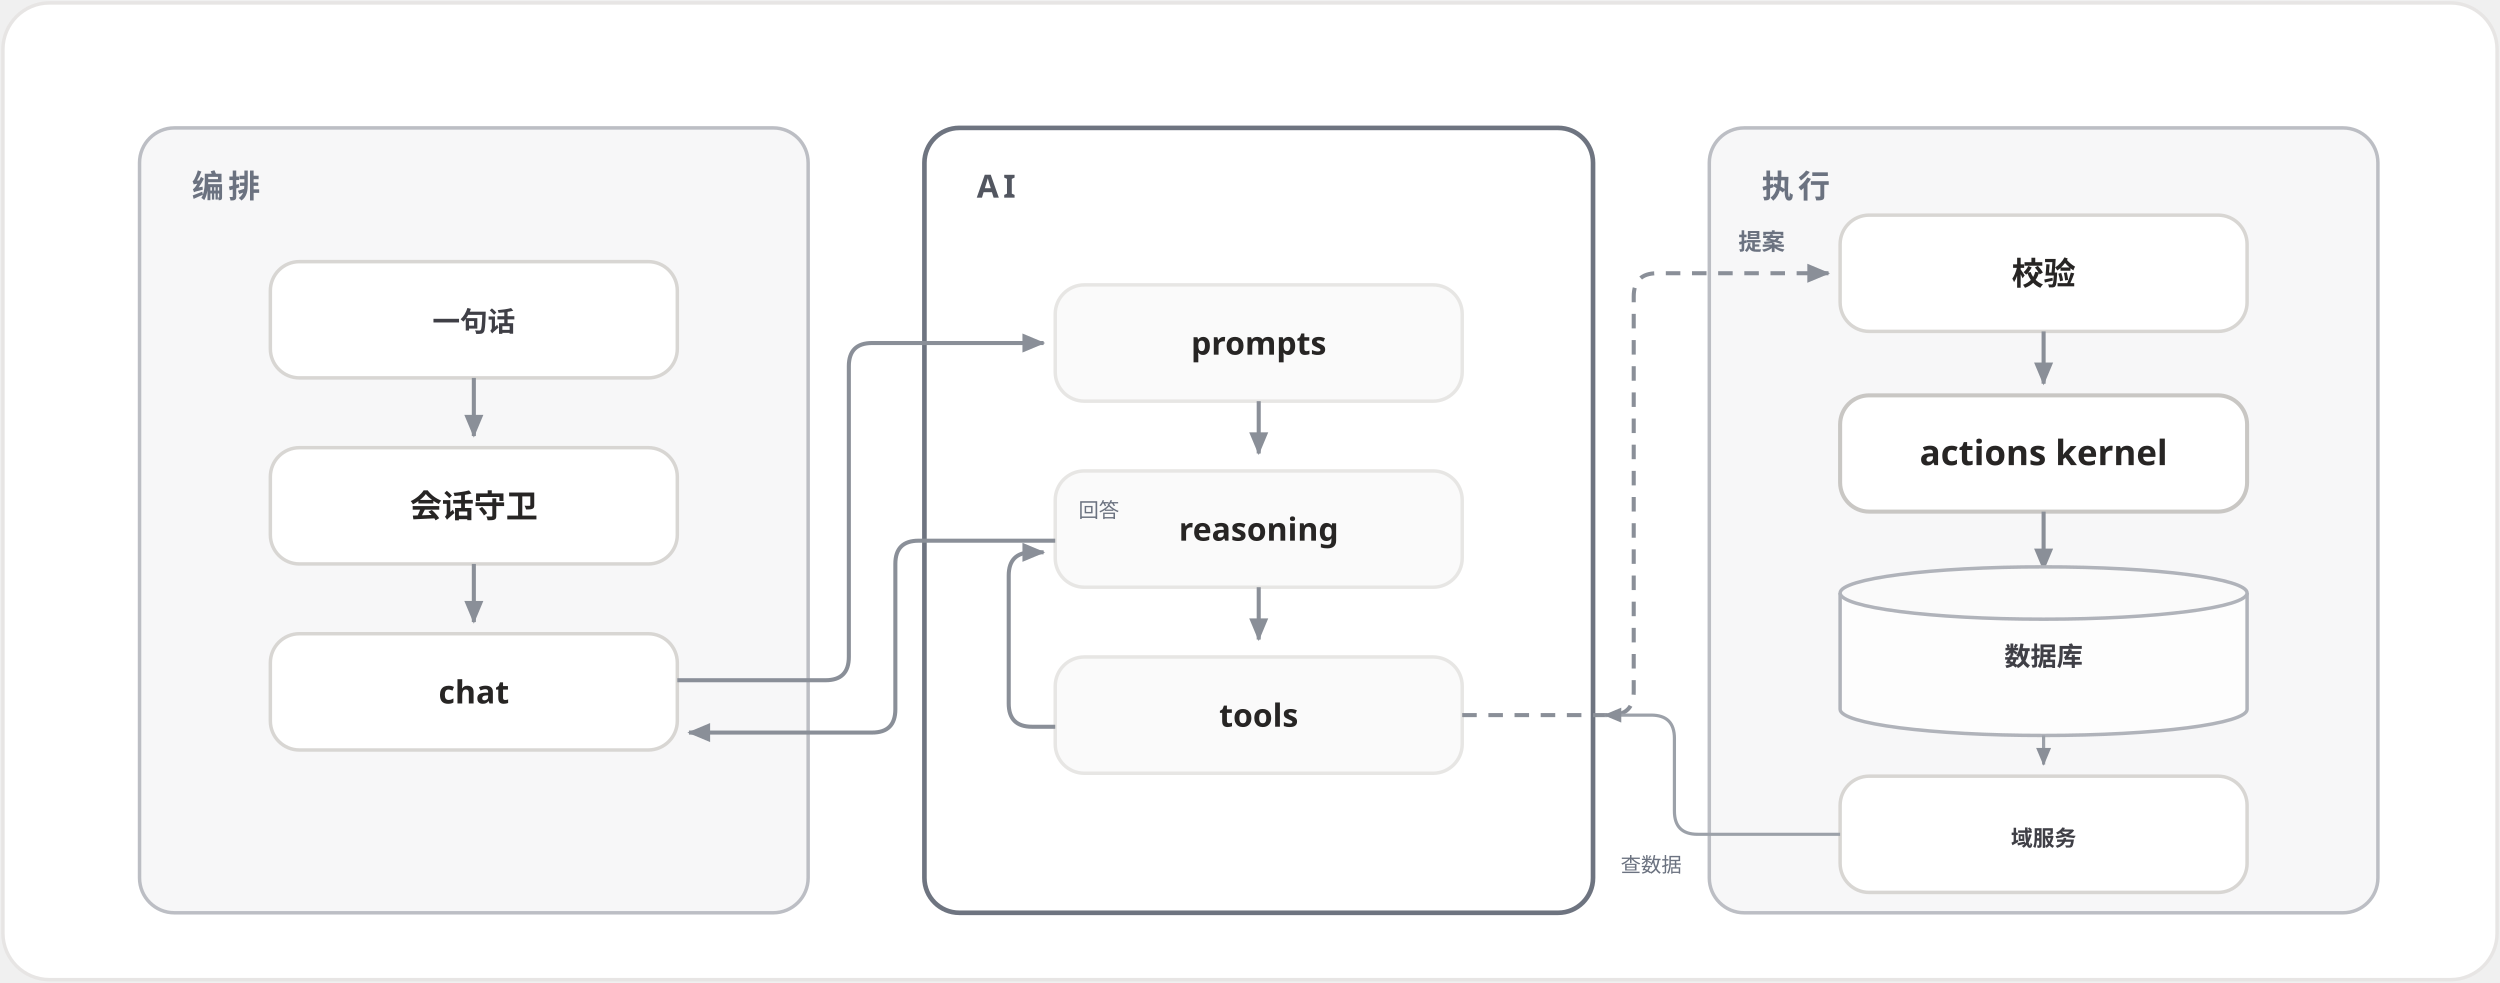
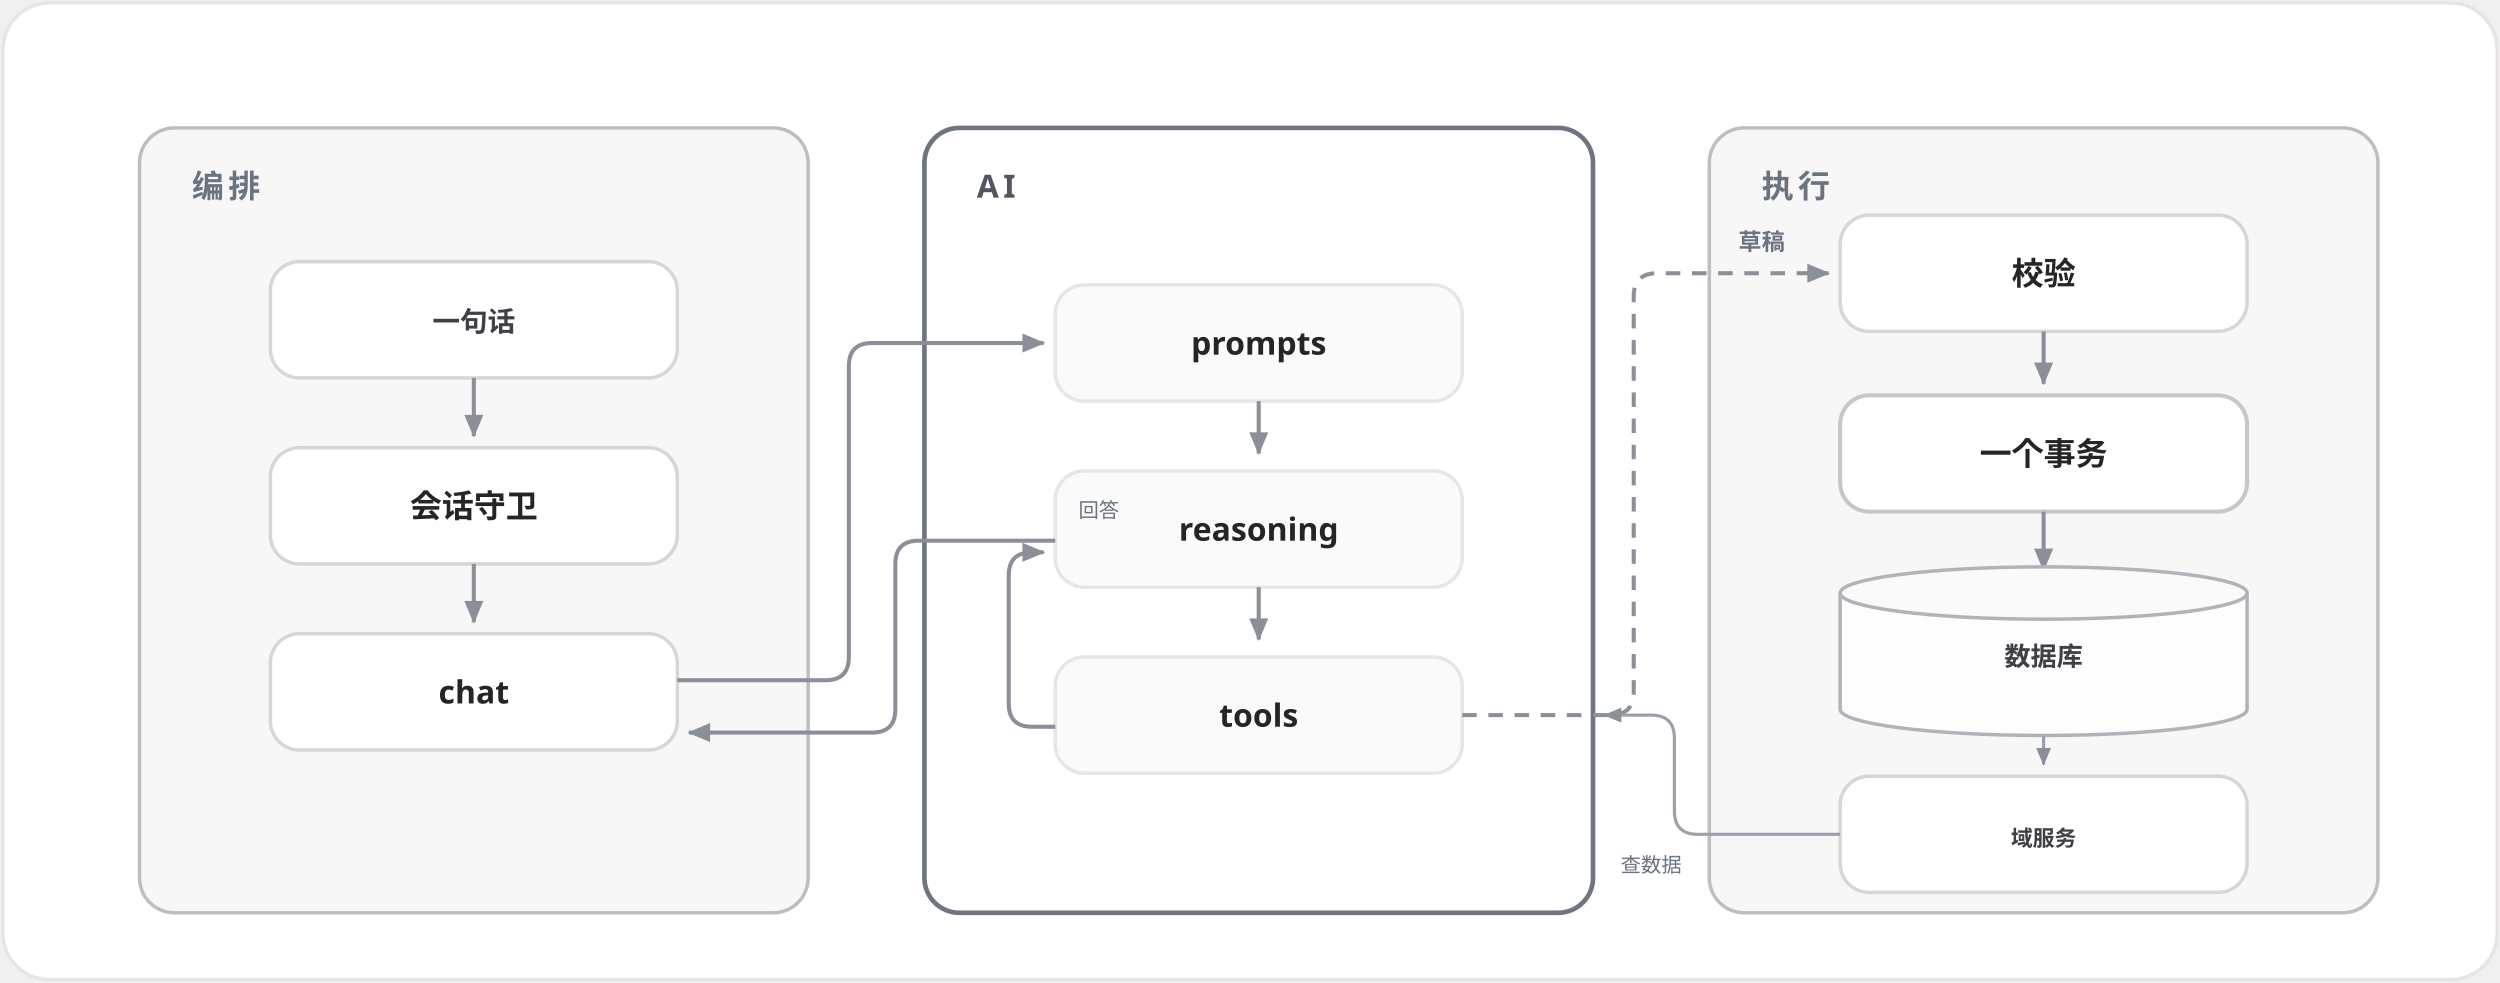
- <svg xmlns="http://www.w3.org/2000/svg" width="860" height="338" viewBox="0 0 860 338" role="img" aria-label="Toby 核心架构:两侧确定,中间围栏 AI">
+ <svg xmlns="http://www.w3.org/2000/svg" width="860" height="338" viewBox="0 0 860 338" role="img" aria-label="Toby 核心架构:两侧确定,中间是只能用注册工具的 AI">
  <defs>
    <marker id="arr" viewBox="0 0 10 10" refX="8" refY="5" markerWidth="6.5" markerHeight="6.5" orient="auto">
      <path d="M0,1.4 L8.6,5 L0,8.6 z" fill="#8A8F98" />
    </marker>
  </defs>
  <style>text{font-family:'Segoe UI','PingFang SC','HarmonyOS Sans SC','Microsoft YaHei',system-ui,sans-serif}</style>
  <rect x="1" y="1" width="858" height="336" rx="16" fill="#FFFFFF" stroke="#E7E5E4" stroke-width="1.2" />
  <rect x="48" y="44" width="230" height="270" rx="12" fill="#F7F7F8" stroke="#BCBEC4" stroke-width="1.2" />
  <rect x="318" y="44" width="230" height="270" rx="12" fill="#FFFFFF" stroke="#6E7480" stroke-width="1.6" />
  <rect x="588" y="44" width="230" height="270" rx="12" fill="#F7F7F8" stroke="#BCBEC4" stroke-width="1.2" />
  <text x="66" y="68" font-size="11" font-weight="700" letter-spacing="1.5" fill="#6B7280">编排</text>
  <rect x="93" y="90" width="140" height="40" rx="10" fill="#FFFFFF" stroke="#D8D6D3" stroke-width="1.2" />
  <text x="163" y="114" text-anchor="middle" font-size="9.5" font-weight="600" fill="#3F3F46">一句话</text>
  <line x1="163" y1="130" x2="163" y2="150" stroke="#8A8F98" stroke-width="1.4" marker-end="url(#arr)" />
  <rect x="93" y="154" width="140" height="40" rx="10" fill="#FFFFFF" stroke="#D8D6D3" stroke-width="1.2" />
  <text x="163" y="178" text-anchor="middle" font-size="11" font-weight="700" fill="#272524">会话守卫</text>
  <line x1="163" y1="194" x2="163" y2="214" stroke="#8A8F98" stroke-width="1.4" marker-end="url(#arr)" />
  <rect x="93" y="218" width="140" height="40" rx="10" fill="#FFFFFF" stroke="#D8D6D3" stroke-width="1.2" />
  <text x="163" y="242" text-anchor="middle" font-size="11" font-weight="700" fill="#272524">chat</text>
  <text x="336" y="68" font-size="11" font-weight="700" letter-spacing="1.5" fill="#525660">AI</text>
  <rect x="363" y="98" width="140" height="40" rx="10" fill="#FAFAFA" stroke="#E7E6E4" stroke-width="1.2" />
  <text x="433" y="122" text-anchor="middle" font-size="11" font-weight="700" fill="#272524">prompts</text>
  <line x1="433" y1="138" x2="433" y2="156" stroke="#8A8F98" stroke-width="1.4" marker-end="url(#arr)" />
  <rect x="363" y="162" width="140" height="40" rx="10" fill="#FAFAFA" stroke="#E7E6E4" stroke-width="1.2" />
  <text x="433" y="186" text-anchor="middle" font-size="11" font-weight="700" fill="#272524">reasoning</text>
  <line x1="433" y1="202" x2="433" y2="220" stroke="#8A8F98" stroke-width="1.4" marker-end="url(#arr)" />
  <rect x="363" y="226" width="140" height="40" rx="10" fill="#FAFAFA" stroke="#E7E6E4" stroke-width="1.2" />
  <text x="433" y="250" text-anchor="middle" font-size="11" font-weight="700" fill="#272524">tools</text>
  <path d="M 363,250 H 355 Q 347,250 347,242 V 198 Q 347,190 355,190 H 359" fill="none" stroke="#8A8F98" stroke-width="1.4" marker-end="url(#arr)" />
  <text x="606" y="68" font-size="11" font-weight="700" letter-spacing="1.5" fill="#6B7280">执行</text>
  <rect x="633" y="74" width="140" height="40" rx="10" fill="#FFFFFF" stroke="#D8D6D3" stroke-width="1.2" />
  <text x="703" y="98" text-anchor="middle" font-size="11" font-weight="700" fill="#272524">校验</text>
  <line x1="703" y1="114" x2="703" y2="132" stroke="#8A8F98" stroke-width="1.4" marker-end="url(#arr)" />
  <rect x="633" y="136" width="140" height="40" rx="10" fill="#FFFFFF" stroke="#C9C7C4" stroke-width="1.4" />
-   <text x="703" y="160" text-anchor="middle" font-size="12" font-weight="700" fill="#272524">actions kernel</text>
+   <text x="703" y="160" text-anchor="middle" font-size="11" font-weight="700" fill="#272524">一个事务</text>
  <line x1="703" y1="176" x2="703" y2="196" stroke="#8A8F98" stroke-width="1.4" marker-end="url(#arr)" />
  <path d="M 633,204 V 244 A 70 9 0 0 0 773,244 V 204" fill="#FDFDFD" stroke="#B0B3BA" stroke-width="1.2" />
  <ellipse cx="703" cy="204" rx="70" ry="9" fill="#FAFAFA" stroke="#B0B3BA" stroke-width="1.2" />
  <text x="703" y="229" text-anchor="middle" font-size="9" font-weight="700" fill="#3F3F46">数据库</text>
  <line x1="703" y1="253" x2="703" y2="263" stroke="#9CA1A9" stroke-width="1.1" marker-end="url(#arr)" />
  <rect x="633" y="267" width="140" height="40" rx="10" fill="#FFFFFF" stroke="#D8D6D3" stroke-width="1.2" />
  <text x="703" y="291" text-anchor="middle" font-size="7.5" font-weight="700" fill="#3F3F46">域服务</text>
  <path d="M 233,234 H 284 Q 292,234 292,226 V 126 Q 292,118 300,118 H 359" fill="none" stroke="#8A8F98" stroke-width="1.4" marker-end="url(#arr)" />
  <path d="M 363,186 H 316 Q 308,186 308,194 V 244 Q 308,252 300,252 H 237" fill="none" stroke="#8A8F98" stroke-width="1.4" marker-end="url(#arr)" />
  <text x="371" y="178" font-size="7" fill="#6B7280">回答</text>
  <path d="M 503,246 H 554 Q 562,246 562,238 V 102 Q 562,94 570,94 H 629" fill="none" stroke="#8A8F98" stroke-width="1.4" stroke-dasharray="5,4" marker-end="url(#arr)" />
-   <text x="606" y="86" text-anchor="middle" font-size="8" font-weight="600" fill="#6B7280">提案</text>
+   <text x="606" y="86" text-anchor="middle" font-size="8" font-weight="600" fill="#6B7280">草稿</text>
  <path d="M 633,287 H 584 Q 576,287 576,279 V 254 Q 576,246 568,246 H 552" fill="none" stroke="#9CA1A9" stroke-width="1.1" marker-end="url(#arr)" />
  <text x="568" y="300" text-anchor="middle" font-size="7" fill="#6B7280">查数据</text>
</svg>
